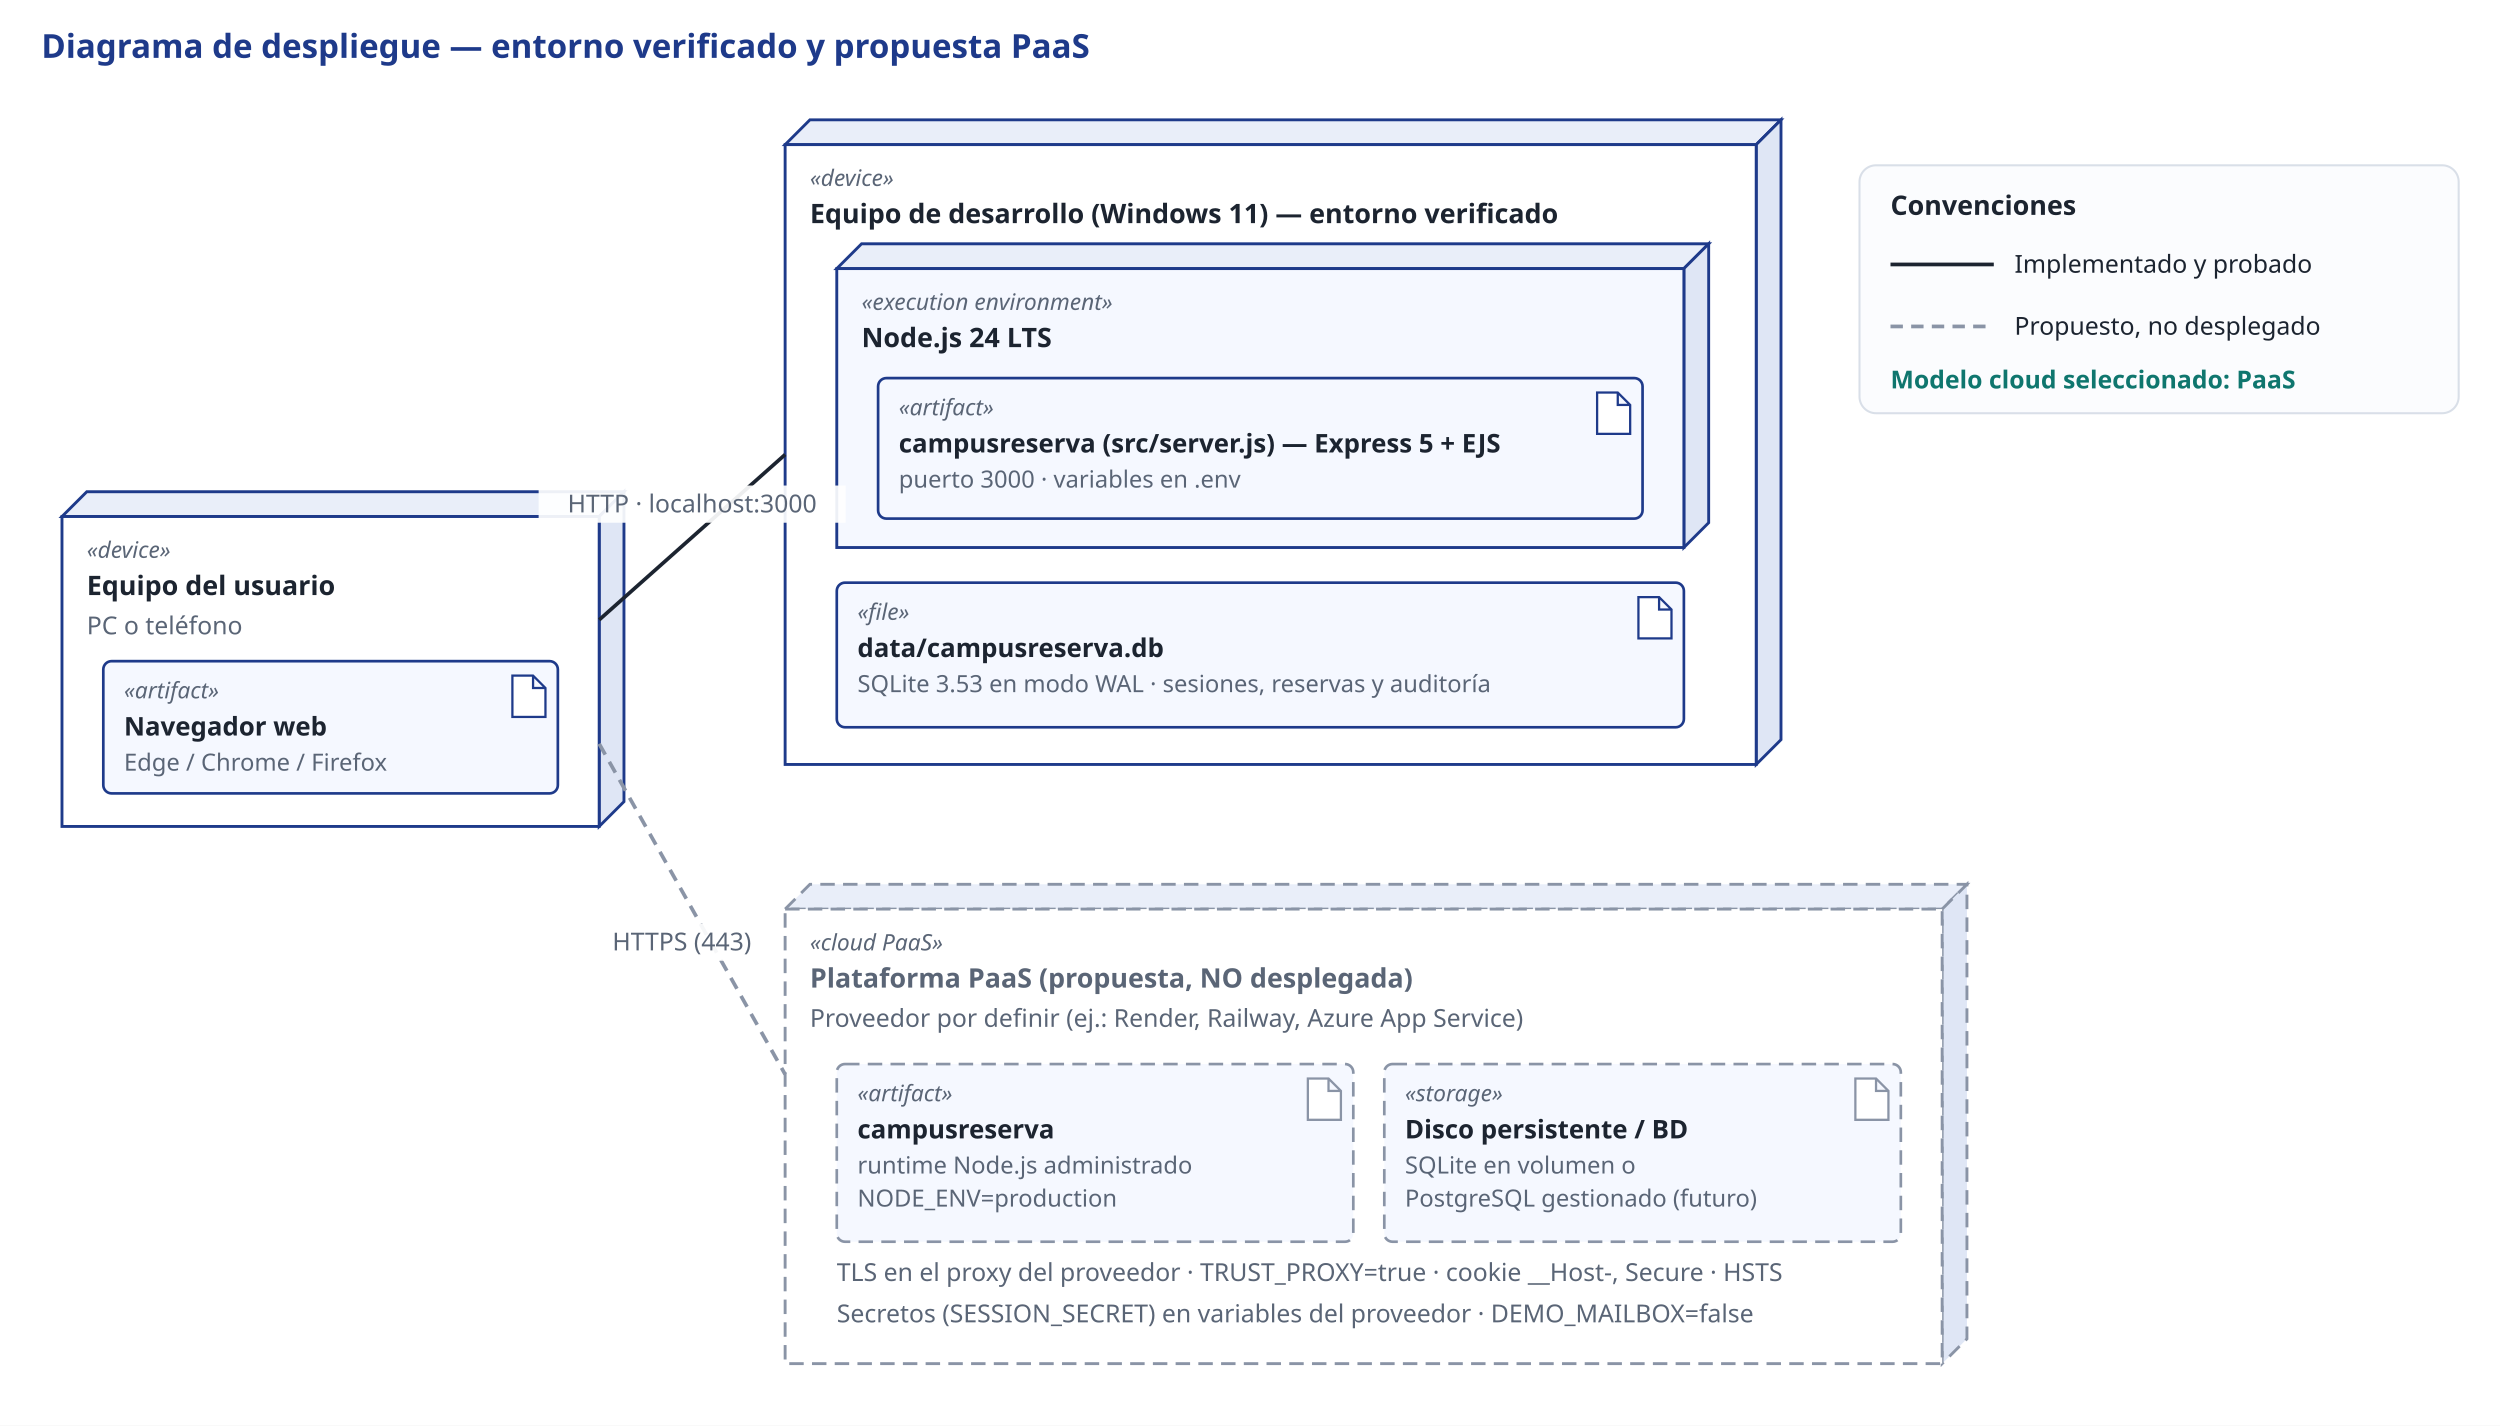
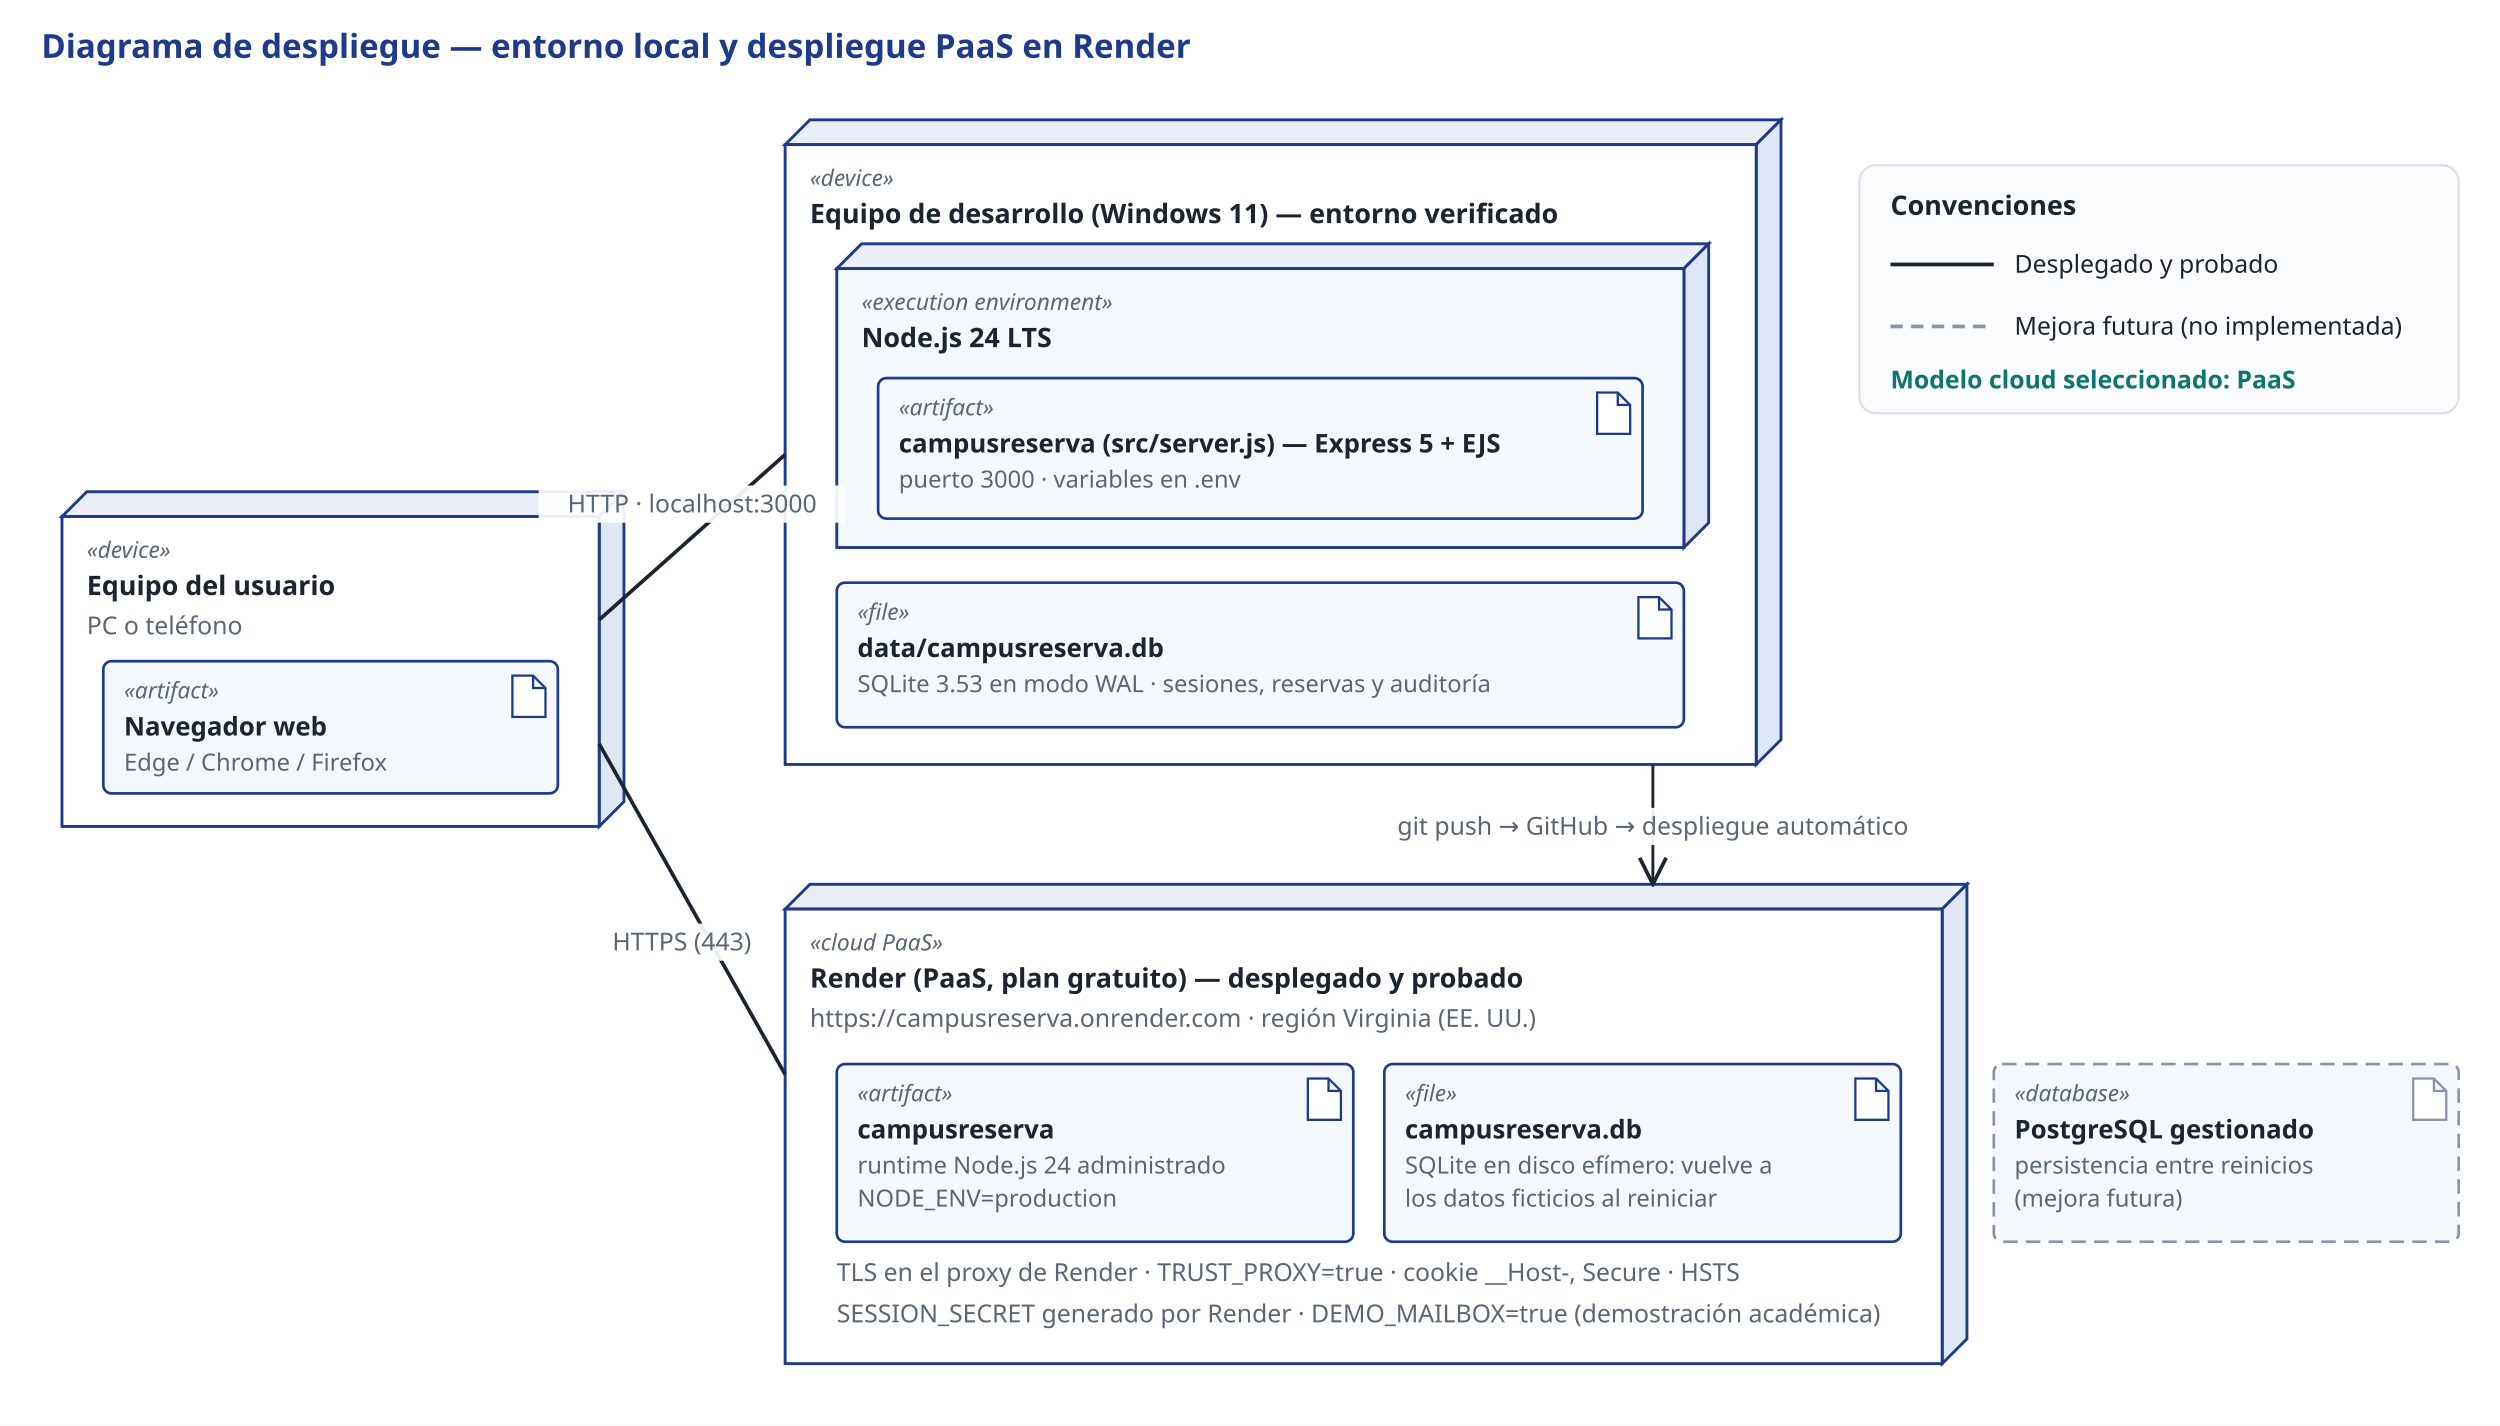
<svg xmlns="http://www.w3.org/2000/svg" width="1210" height="690" viewBox="0 0 1210 690">
  <defs>
    <marker id="abierta" viewBox="0 0 12 12" refX="11" refY="6" markerWidth="11" markerHeight="11" orient="auto-start-reverse">
      <path d="M1,1 L11,6 L1,11" fill="none" stroke="#1c2430" stroke-width="1.4" />
    </marker>
    <marker id="llena" viewBox="0 0 12 12" refX="11" refY="6" markerWidth="10" markerHeight="10" orient="auto-start-reverse">
      <path d="M1,1 L11,6 L1,11 Z" fill="#1c2430" />
    </marker>
    <marker id="hueca" viewBox="0 0 14 14" refX="13" refY="7" markerWidth="13" markerHeight="13" orient="auto-start-reverse">
      <path d="M1,1 L13,7 L1,13 Z" fill="#fff" stroke="#1c2430" stroke-width="1.3" />
    </marker>
  </defs>
  <rect width="1210" height="690" fill="#ffffff" />
-   <text x="20" y="28" font-size="16" font-weight="700" text-anchor="start" fill="#1e3a8a" font-family="Segoe UI, system-ui, sans-serif">Diagrama de despliegue — entorno verificado y propuesta PaaS</text>
+   <text x="20" y="28" font-size="16" font-weight="700" text-anchor="start" fill="#1e3a8a" font-family="Segoe UI, system-ui, sans-serif">Diagrama de despliegue — entorno local y despliegue PaaS en Render</text>
  <polygon points="30,250 42,238 302,238 290,250" fill="#e9eef9" stroke="#1e3a8a" stroke-width="1.4" />
  <polygon points="290,250 302,238 302,388 290,400" fill="#dfe6f5" stroke="#1e3a8a" stroke-width="1.4" />
  <rect x="30" y="250" width="260" height="150" fill="#fff" stroke="#1e3a8a" stroke-width="1.4" />
  <text x="42" y="270" font-size="11" font-weight="400" text-anchor="start" fill="#5a6576" font-style="italic" font-family="Segoe UI, system-ui, sans-serif">«device»</text>
  <text x="42" y="288" font-size="13" font-weight="700" text-anchor="start" fill="#1c2430" font-family="Segoe UI, system-ui, sans-serif">Equipo del usuario</text>
  <text x="42" y="307" font-size="12" font-weight="400" text-anchor="start" fill="#5a6576" font-family="Segoe UI, system-ui, sans-serif">PC o teléfono</text>
  <rect x="50" y="320" width="220" height="64" rx="4" fill="#f5f8ff" stroke="#1e3a8a" stroke-width="1.3" />
  <path d="M248,327 h10 l6,6 v14 h-16 Z M258,327 v6 h6" fill="#fff" stroke="#1e3a8a" stroke-width="1.1" />
  <text x="60" y="338" font-size="11" font-weight="400" text-anchor="start" fill="#5a6576" font-style="italic" font-family="Segoe UI, system-ui, sans-serif">«artifact»</text>
  <text x="60" y="356" font-size="12.5" font-weight="700" text-anchor="start" fill="#1c2430" font-family="Segoe UI, system-ui, sans-serif">Navegador web</text>
  <text x="60" y="373" font-size="11.5" font-weight="400" text-anchor="start" fill="#5a6576" font-family="Segoe UI, system-ui, sans-serif">Edge / Chrome / Firefox</text>
  <polygon points="380,70 392,58 862,58 850,70" fill="#e9eef9" stroke="#1e3a8a" stroke-width="1.4" />
  <polygon points="850,70 862,58 862,358 850,370" fill="#dfe6f5" stroke="#1e3a8a" stroke-width="1.4" />
  <rect x="380" y="70" width="470" height="300" fill="#fff" stroke="#1e3a8a" stroke-width="1.4" />
  <text x="392" y="90" font-size="11" font-weight="400" text-anchor="start" fill="#5a6576" font-style="italic" font-family="Segoe UI, system-ui, sans-serif">«device»</text>
  <text x="392" y="108" font-size="13" font-weight="700" text-anchor="start" fill="#1c2430" font-family="Segoe UI, system-ui, sans-serif">Equipo de desarrollo (Windows 11) — entorno verificado</text>
  <polygon points="405,130 417,118 827,118 815,130" fill="#e9eef9" stroke="#1e3a8a" stroke-width="1.4" />
  <polygon points="815,130 827,118 827,253 815,265" fill="#dfe6f5" stroke="#1e3a8a" stroke-width="1.4" />
  <rect x="405" y="130" width="410" height="135" fill="#f5f8ff" stroke="#1e3a8a" stroke-width="1.4" />
  <text x="417" y="150" font-size="11" font-weight="400" text-anchor="start" fill="#5a6576" font-style="italic" font-family="Segoe UI, system-ui, sans-serif">«execution environment»</text>
  <text x="417" y="168" font-size="13" font-weight="700" text-anchor="start" fill="#1c2430" font-family="Segoe UI, system-ui, sans-serif">Node.js 24 LTS</text>
  <rect x="425" y="183" width="370" height="68" rx="4" fill="#f5f8ff" stroke="#1e3a8a" stroke-width="1.3" />
  <path d="M773,190 h10 l6,6 v14 h-16 Z M783,190 v6 h6" fill="#fff" stroke="#1e3a8a" stroke-width="1.1" />
  <text x="435" y="201" font-size="11" font-weight="400" text-anchor="start" fill="#5a6576" font-style="italic" font-family="Segoe UI, system-ui, sans-serif">«artifact»</text>
  <text x="435" y="219" font-size="12.5" font-weight="700" text-anchor="start" fill="#1c2430" font-family="Segoe UI, system-ui, sans-serif">campusreserva (src/server.js) — Express 5 + EJS</text>
  <text x="435" y="236" font-size="11.5" font-weight="400" text-anchor="start" fill="#5a6576" font-family="Segoe UI, system-ui, sans-serif">puerto 3000 · variables en .env</text>
  <rect x="405" y="282" width="410" height="70" rx="4" fill="#f5f8ff" stroke="#1e3a8a" stroke-width="1.3" />
  <path d="M793,289 h10 l6,6 v14 h-16 Z M803,289 v6 h6" fill="#fff" stroke="#1e3a8a" stroke-width="1.1" />
  <text x="415" y="300" font-size="11" font-weight="400" text-anchor="start" fill="#5a6576" font-style="italic" font-family="Segoe UI, system-ui, sans-serif">«file»</text>
  <text x="415" y="318" font-size="12.5" font-weight="700" text-anchor="start" fill="#1c2430" font-family="Segoe UI, system-ui, sans-serif">data/campusreserva.db</text>
  <text x="415" y="335" font-size="11.5" font-weight="400" text-anchor="start" fill="#5a6576" font-family="Segoe UI, system-ui, sans-serif">SQLite 3.53 en modo WAL · sesiones, reservas y auditoría</text>
  <path d="M290,300 L380,220" fill="none" stroke="#1c2430" stroke-width="1.8" />
  <rect x="260.7" y="235" width="148.6" height="18" fill="#fff" opacity="0.92" />
  <text x="335" y="248" font-size="12" font-weight="400" text-anchor="middle" fill="#5a6576" font-family="Segoe UI, system-ui, sans-serif">HTTP · localhost:3000</text>
-   <polygon points="380,440 392,428 952,428 940,440" fill="#e9eef9" stroke="#8a94a6" stroke-width="1.4" stroke-dasharray="7 4" />
-   <polygon points="940,440 952,428 952,648 940,660" fill="#dfe6f5" stroke="#8a94a6" stroke-width="1.4" stroke-dasharray="7 4" />
-   <rect x="380" y="440" width="560" height="220" fill="#fff" stroke="#8a94a6" stroke-width="1.4" stroke-dasharray="7 4" />
+   <polygon points="380,440 392,428 952,428 940,440" fill="#e9eef9" stroke="#1e3a8a" stroke-width="1.4" />
+   <polygon points="940,440 952,428 952,648 940,660" fill="#dfe6f5" stroke="#1e3a8a" stroke-width="1.4" />
+   <rect x="380" y="440" width="560" height="220" fill="#fff" stroke="#1e3a8a" stroke-width="1.4" />
  <text x="392" y="460" font-size="11" font-weight="400" text-anchor="start" fill="#5a6576" font-style="italic" font-family="Segoe UI, system-ui, sans-serif">«cloud PaaS»</text>
-   <text x="392" y="478" font-size="13" font-weight="700" text-anchor="start" fill="#5a6576" font-family="Segoe UI, system-ui, sans-serif">Plataforma PaaS (propuesta, NO desplegada)</text>
-   <text x="392" y="497" font-size="12" font-weight="400" text-anchor="start" fill="#5a6576" font-family="Segoe UI, system-ui, sans-serif">Proveedor por definir (ej.: Render, Railway, Azure App Service)</text>
-   <rect x="405" y="515" width="250" height="86" rx="4" fill="#f5f8ff" stroke="#8a94a6" stroke-width="1.3" stroke-dasharray="7 4" />
-   <path d="M633,522 h10 l6,6 v14 h-16 Z M643,522 v6 h6" fill="#fff" stroke="#8a94a6" stroke-width="1.1" />
+   <text x="392" y="478" font-size="13" font-weight="700" text-anchor="start" fill="#1c2430" font-family="Segoe UI, system-ui, sans-serif">Render (PaaS, plan gratuito) — desplegado y probado</text>
+   <text x="392" y="497" font-size="12" font-weight="400" text-anchor="start" fill="#5a6576" font-family="Segoe UI, system-ui, sans-serif">https://campusreserva.onrender.com · región Virginia (EE. UU.)</text>
+   <rect x="405" y="515" width="250" height="86" rx="4" fill="#f5f8ff" stroke="#1e3a8a" stroke-width="1.3" />
+   <path d="M633,522 h10 l6,6 v14 h-16 Z M643,522 v6 h6" fill="#fff" stroke="#1e3a8a" stroke-width="1.1" />
  <text x="415" y="533" font-size="11" font-weight="400" text-anchor="start" fill="#5a6576" font-style="italic" font-family="Segoe UI, system-ui, sans-serif">«artifact»</text>
  <text x="415" y="551" font-size="12.5" font-weight="700" text-anchor="start" fill="#1c2430" font-family="Segoe UI, system-ui, sans-serif">campusreserva</text>
-   <text x="415" y="568" font-size="11.5" font-weight="400" text-anchor="start" fill="#5a6576" font-family="Segoe UI, system-ui, sans-serif">runtime Node.js administrado</text>
+   <text x="415" y="568" font-size="11.5" font-weight="400" text-anchor="start" fill="#5a6576" font-family="Segoe UI, system-ui, sans-serif">runtime Node.js 24 administrado</text>
  <text x="415" y="584" font-size="11.5" font-weight="400" text-anchor="start" fill="#5a6576" font-family="Segoe UI, system-ui, sans-serif">NODE_ENV=production</text>
-   <rect x="670" y="515" width="250" height="86" rx="4" fill="#f5f8ff" stroke="#8a94a6" stroke-width="1.3" stroke-dasharray="7 4" />
-   <path d="M898,522 h10 l6,6 v14 h-16 Z M908,522 v6 h6" fill="#fff" stroke="#8a94a6" stroke-width="1.1" />
-   <text x="680" y="533" font-size="11" font-weight="400" text-anchor="start" fill="#5a6576" font-style="italic" font-family="Segoe UI, system-ui, sans-serif">«storage»</text>
-   <text x="680" y="551" font-size="12.5" font-weight="700" text-anchor="start" fill="#1c2430" font-family="Segoe UI, system-ui, sans-serif">Disco persistente / BD</text>
-   <text x="680" y="568" font-size="11.5" font-weight="400" text-anchor="start" fill="#5a6576" font-family="Segoe UI, system-ui, sans-serif">SQLite en volumen o</text>
-   <text x="680" y="584" font-size="11.5" font-weight="400" text-anchor="start" fill="#5a6576" font-family="Segoe UI, system-ui, sans-serif">PostgreSQL gestionado (futuro)</text>
-   <text x="405" y="620" font-size="12" font-weight="400" text-anchor="start" fill="#5a6576" font-family="Segoe UI, system-ui, sans-serif">TLS en el proxy del proveedor · TRUST_PROXY=true · cookie __Host-, Secure · HSTS</text>
-   <text x="405" y="640" font-size="12" font-weight="400" text-anchor="start" fill="#5a6576" font-family="Segoe UI, system-ui, sans-serif">Secretos (SESSION_SECRET) en variables del proveedor · DEMO_MAILBOX=false</text>
-   <path d="M290,360 L380,520" fill="none" stroke="#8a94a6" stroke-width="1.8" stroke-dasharray="6 4" />
+   <rect x="670" y="515" width="250" height="86" rx="4" fill="#f5f8ff" stroke="#1e3a8a" stroke-width="1.3" />
+   <path d="M898,522 h10 l6,6 v14 h-16 Z M908,522 v6 h6" fill="#fff" stroke="#1e3a8a" stroke-width="1.1" />
+   <text x="680" y="533" font-size="11" font-weight="400" text-anchor="start" fill="#5a6576" font-style="italic" font-family="Segoe UI, system-ui, sans-serif">«file»</text>
+   <text x="680" y="551" font-size="12.5" font-weight="700" text-anchor="start" fill="#1c2430" font-family="Segoe UI, system-ui, sans-serif">campusreserva.db</text>
+   <text x="680" y="568" font-size="11.5" font-weight="400" text-anchor="start" fill="#5a6576" font-family="Segoe UI, system-ui, sans-serif">SQLite en disco efímero: vuelve a</text>
+   <text x="680" y="584" font-size="11.5" font-weight="400" text-anchor="start" fill="#5a6576" font-family="Segoe UI, system-ui, sans-serif">los datos ficticios al reiniciar</text>
+   <text x="405" y="620" font-size="12" font-weight="400" text-anchor="start" fill="#5a6576" font-family="Segoe UI, system-ui, sans-serif">TLS en el proxy de Render · TRUST_PROXY=true · cookie __Host-, Secure · HSTS</text>
+   <text x="405" y="640" font-size="12" font-weight="400" text-anchor="start" fill="#5a6576" font-family="Segoe UI, system-ui, sans-serif">SESSION_SECRET generado por Render · DEMO_MAILBOX=true (demostración académica)</text>
+   <rect x="965" y="515" width="225" height="86" rx="4" fill="#f5f8ff" stroke="#8a94a6" stroke-width="1.3" stroke-dasharray="7 4" />
+   <path d="M1168,522 h10 l6,6 v14 h-16 Z M1178,522 v6 h6" fill="#fff" stroke="#8a94a6" stroke-width="1.1" />
+   <text x="975" y="533" font-size="11" font-weight="400" text-anchor="start" fill="#5a6576" font-style="italic" font-family="Segoe UI, system-ui, sans-serif">«database»</text>
+   <text x="975" y="551" font-size="12.5" font-weight="700" text-anchor="start" fill="#1c2430" font-family="Segoe UI, system-ui, sans-serif">PostgreSQL gestionado</text>
+   <text x="975" y="568" font-size="11.5" font-weight="400" text-anchor="start" fill="#5a6576" font-family="Segoe UI, system-ui, sans-serif">persistencia entre reinicios</text>
+   <text x="975" y="584" font-size="11.5" font-weight="400" text-anchor="start" fill="#5a6576" font-family="Segoe UI, system-ui, sans-serif">(mejora futura)</text>
+   <path d="M290,360 L380,520" fill="none" stroke="#1c2430" stroke-width="1.8" />
  <rect x="288.7" y="447" width="82.6" height="18" fill="#fff" opacity="0.92" />
  <text x="330" y="460" font-size="12" font-weight="400" text-anchor="middle" fill="#5a6576" font-family="Segoe UI, system-ui, sans-serif">HTTPS (443)</text>
+   <path d="M800,370 L800,428" fill="none" stroke="#1c2430" stroke-width="1.4" marker-end="url(#abierta)" />
+   <rect x="659.7" y="391" width="280.6" height="18" fill="#fff" opacity="0.92" />
+   <text x="800" y="404" font-size="12" font-weight="400" text-anchor="middle" fill="#5a6576" font-family="Segoe UI, system-ui, sans-serif">git push → GitHub → despliegue automático</text>
  <rect x="900" y="80" width="290" height="120" rx="8" fill="#fbfcfe" stroke="#d9dfe8" />
  <text x="915" y="104" font-size="13" font-weight="700" text-anchor="start" fill="#1c2430" font-family="Segoe UI, system-ui, sans-serif">Convenciones</text>
  <path d="M915,128 L965,128" fill="none" stroke="#1c2430" stroke-width="1.8" />
-   <text x="975" y="132" font-size="12" font-weight="400" text-anchor="start" fill="#1c2430" font-family="Segoe UI, system-ui, sans-serif">Implementado y probado</text>
+   <text x="975" y="132" font-size="12" font-weight="400" text-anchor="start" fill="#1c2430" font-family="Segoe UI, system-ui, sans-serif">Desplegado y probado</text>
  <path d="M915,158 L965,158" fill="none" stroke="#8a94a6" stroke-width="1.8" stroke-dasharray="6 4" />
-   <text x="975" y="162" font-size="12" font-weight="400" text-anchor="start" fill="#1c2430" font-family="Segoe UI, system-ui, sans-serif">Propuesto, no desplegado</text>
+   <text x="975" y="162" font-size="12" font-weight="400" text-anchor="start" fill="#1c2430" font-family="Segoe UI, system-ui, sans-serif">Mejora futura (no implementada)</text>
  <text x="915" y="188" font-size="12" font-weight="600" text-anchor="start" fill="#0f766e" font-family="Segoe UI, system-ui, sans-serif">Modelo cloud seleccionado: PaaS</text>
</svg>
